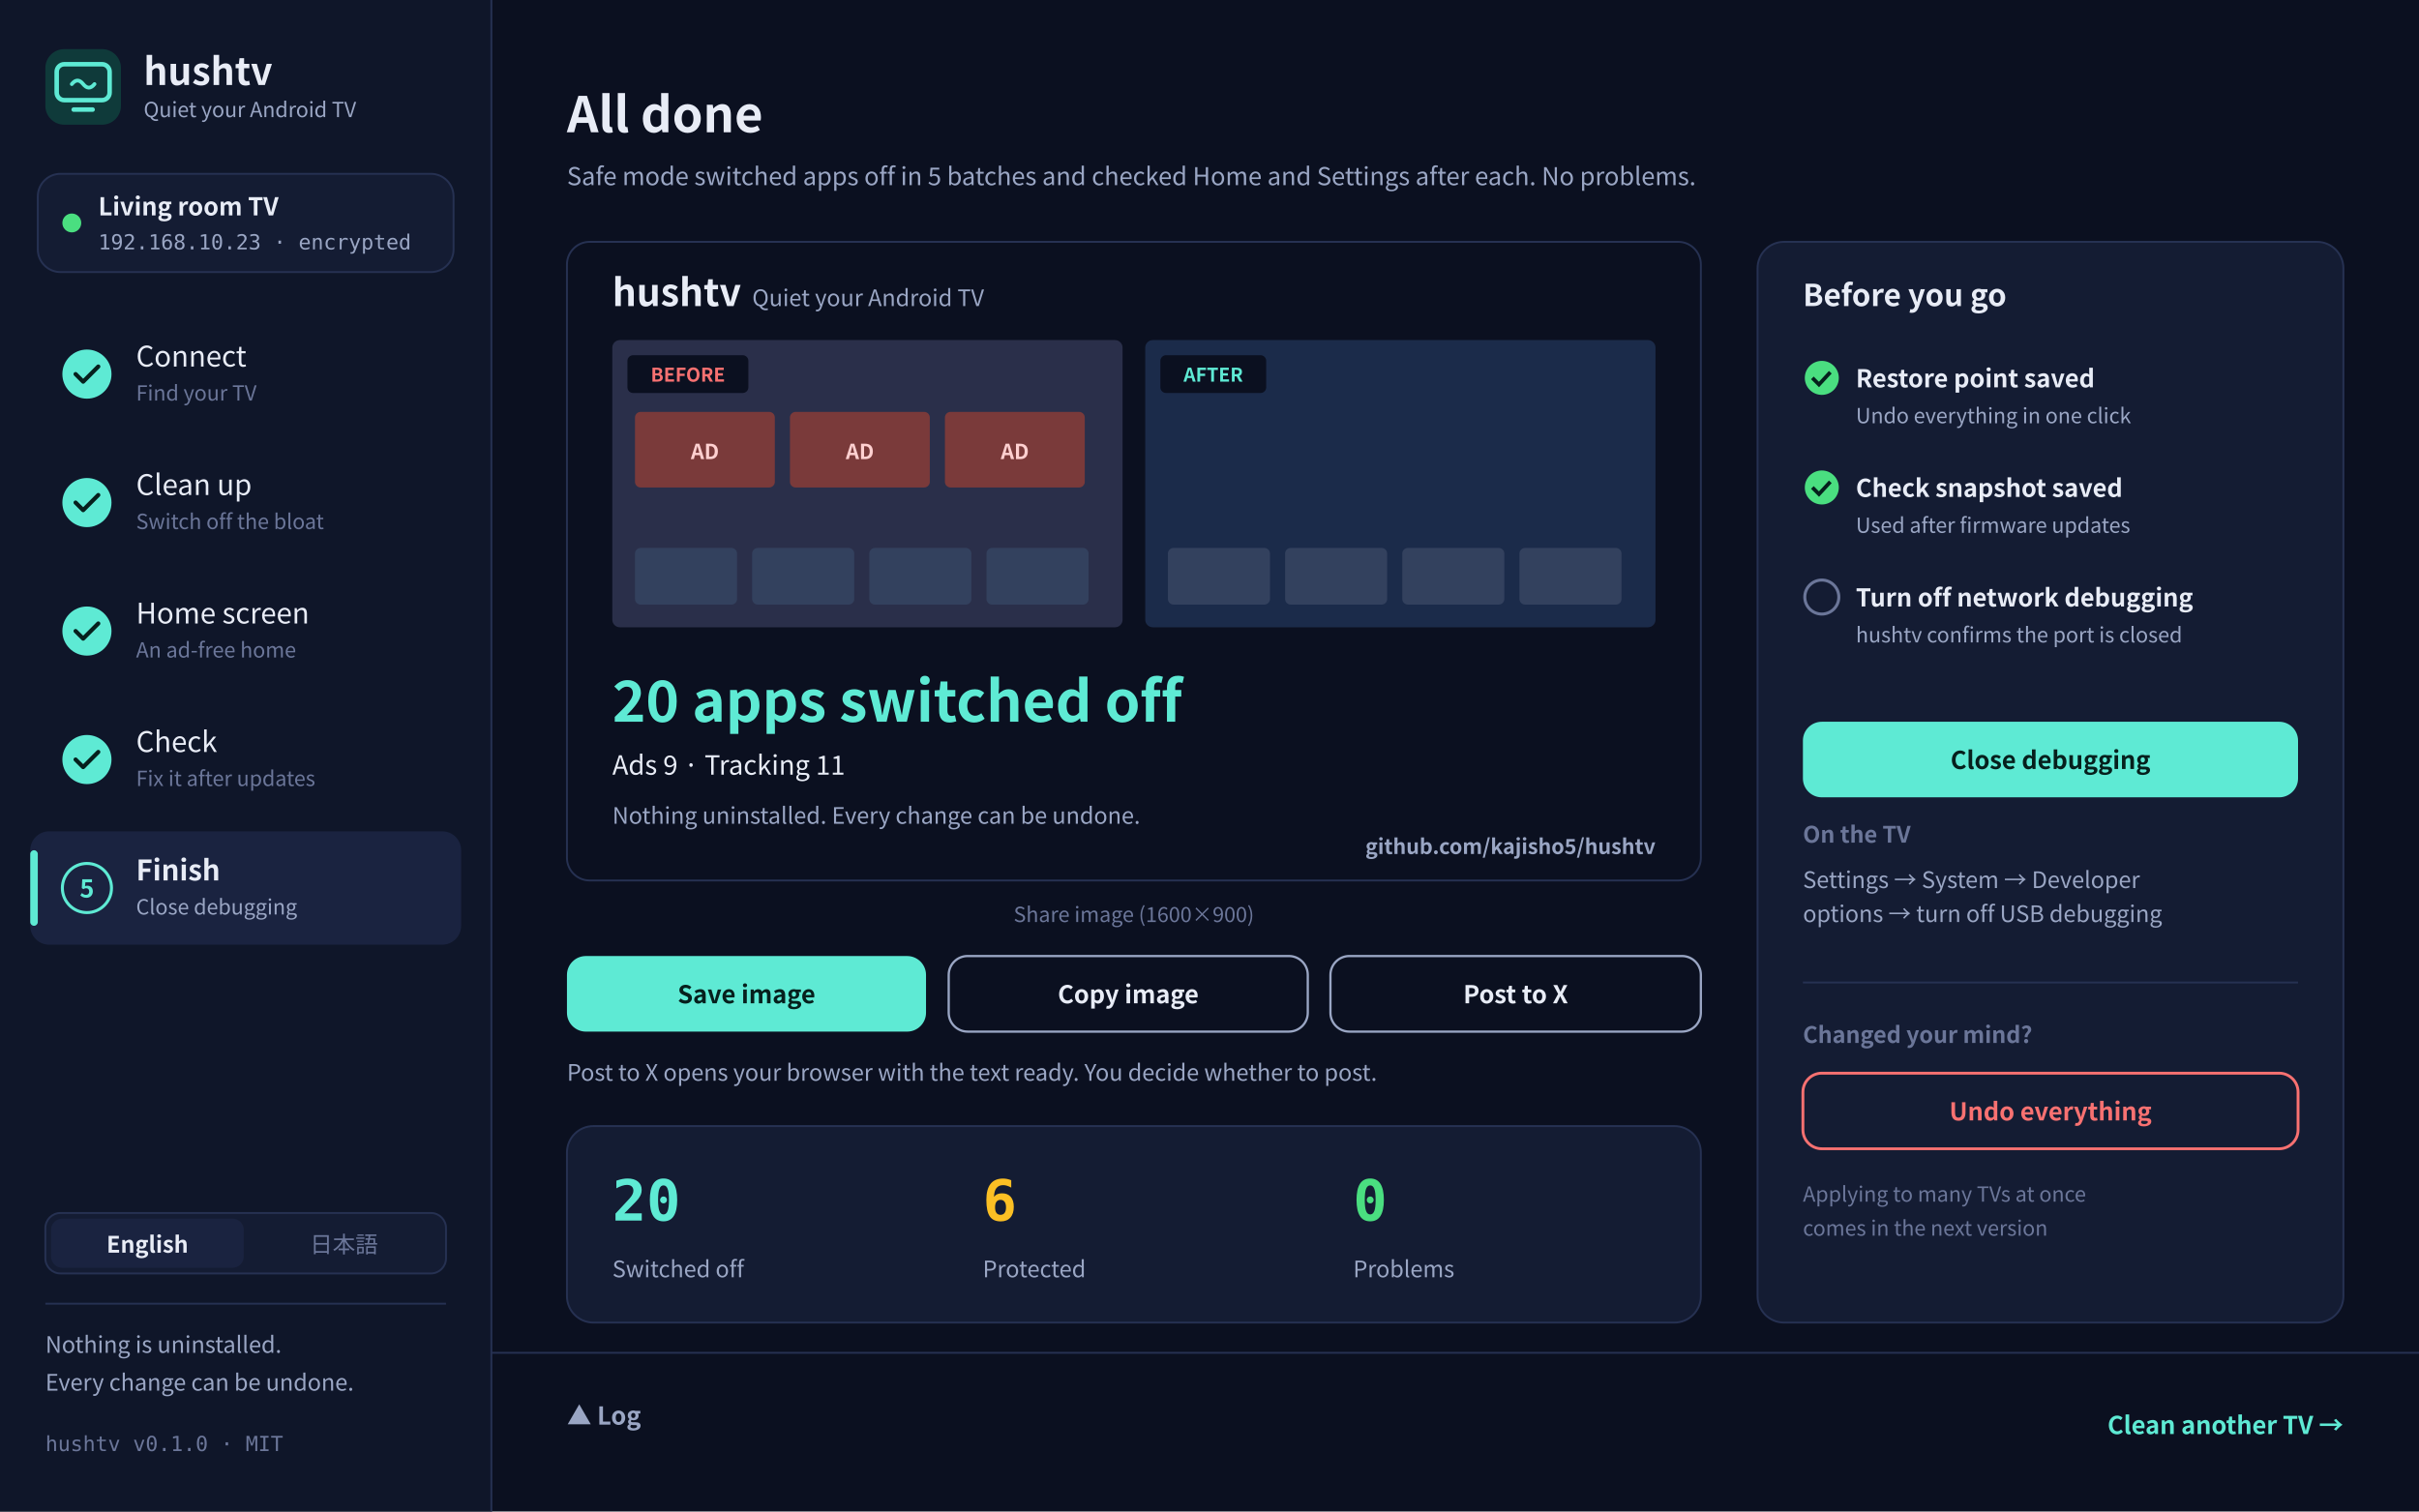
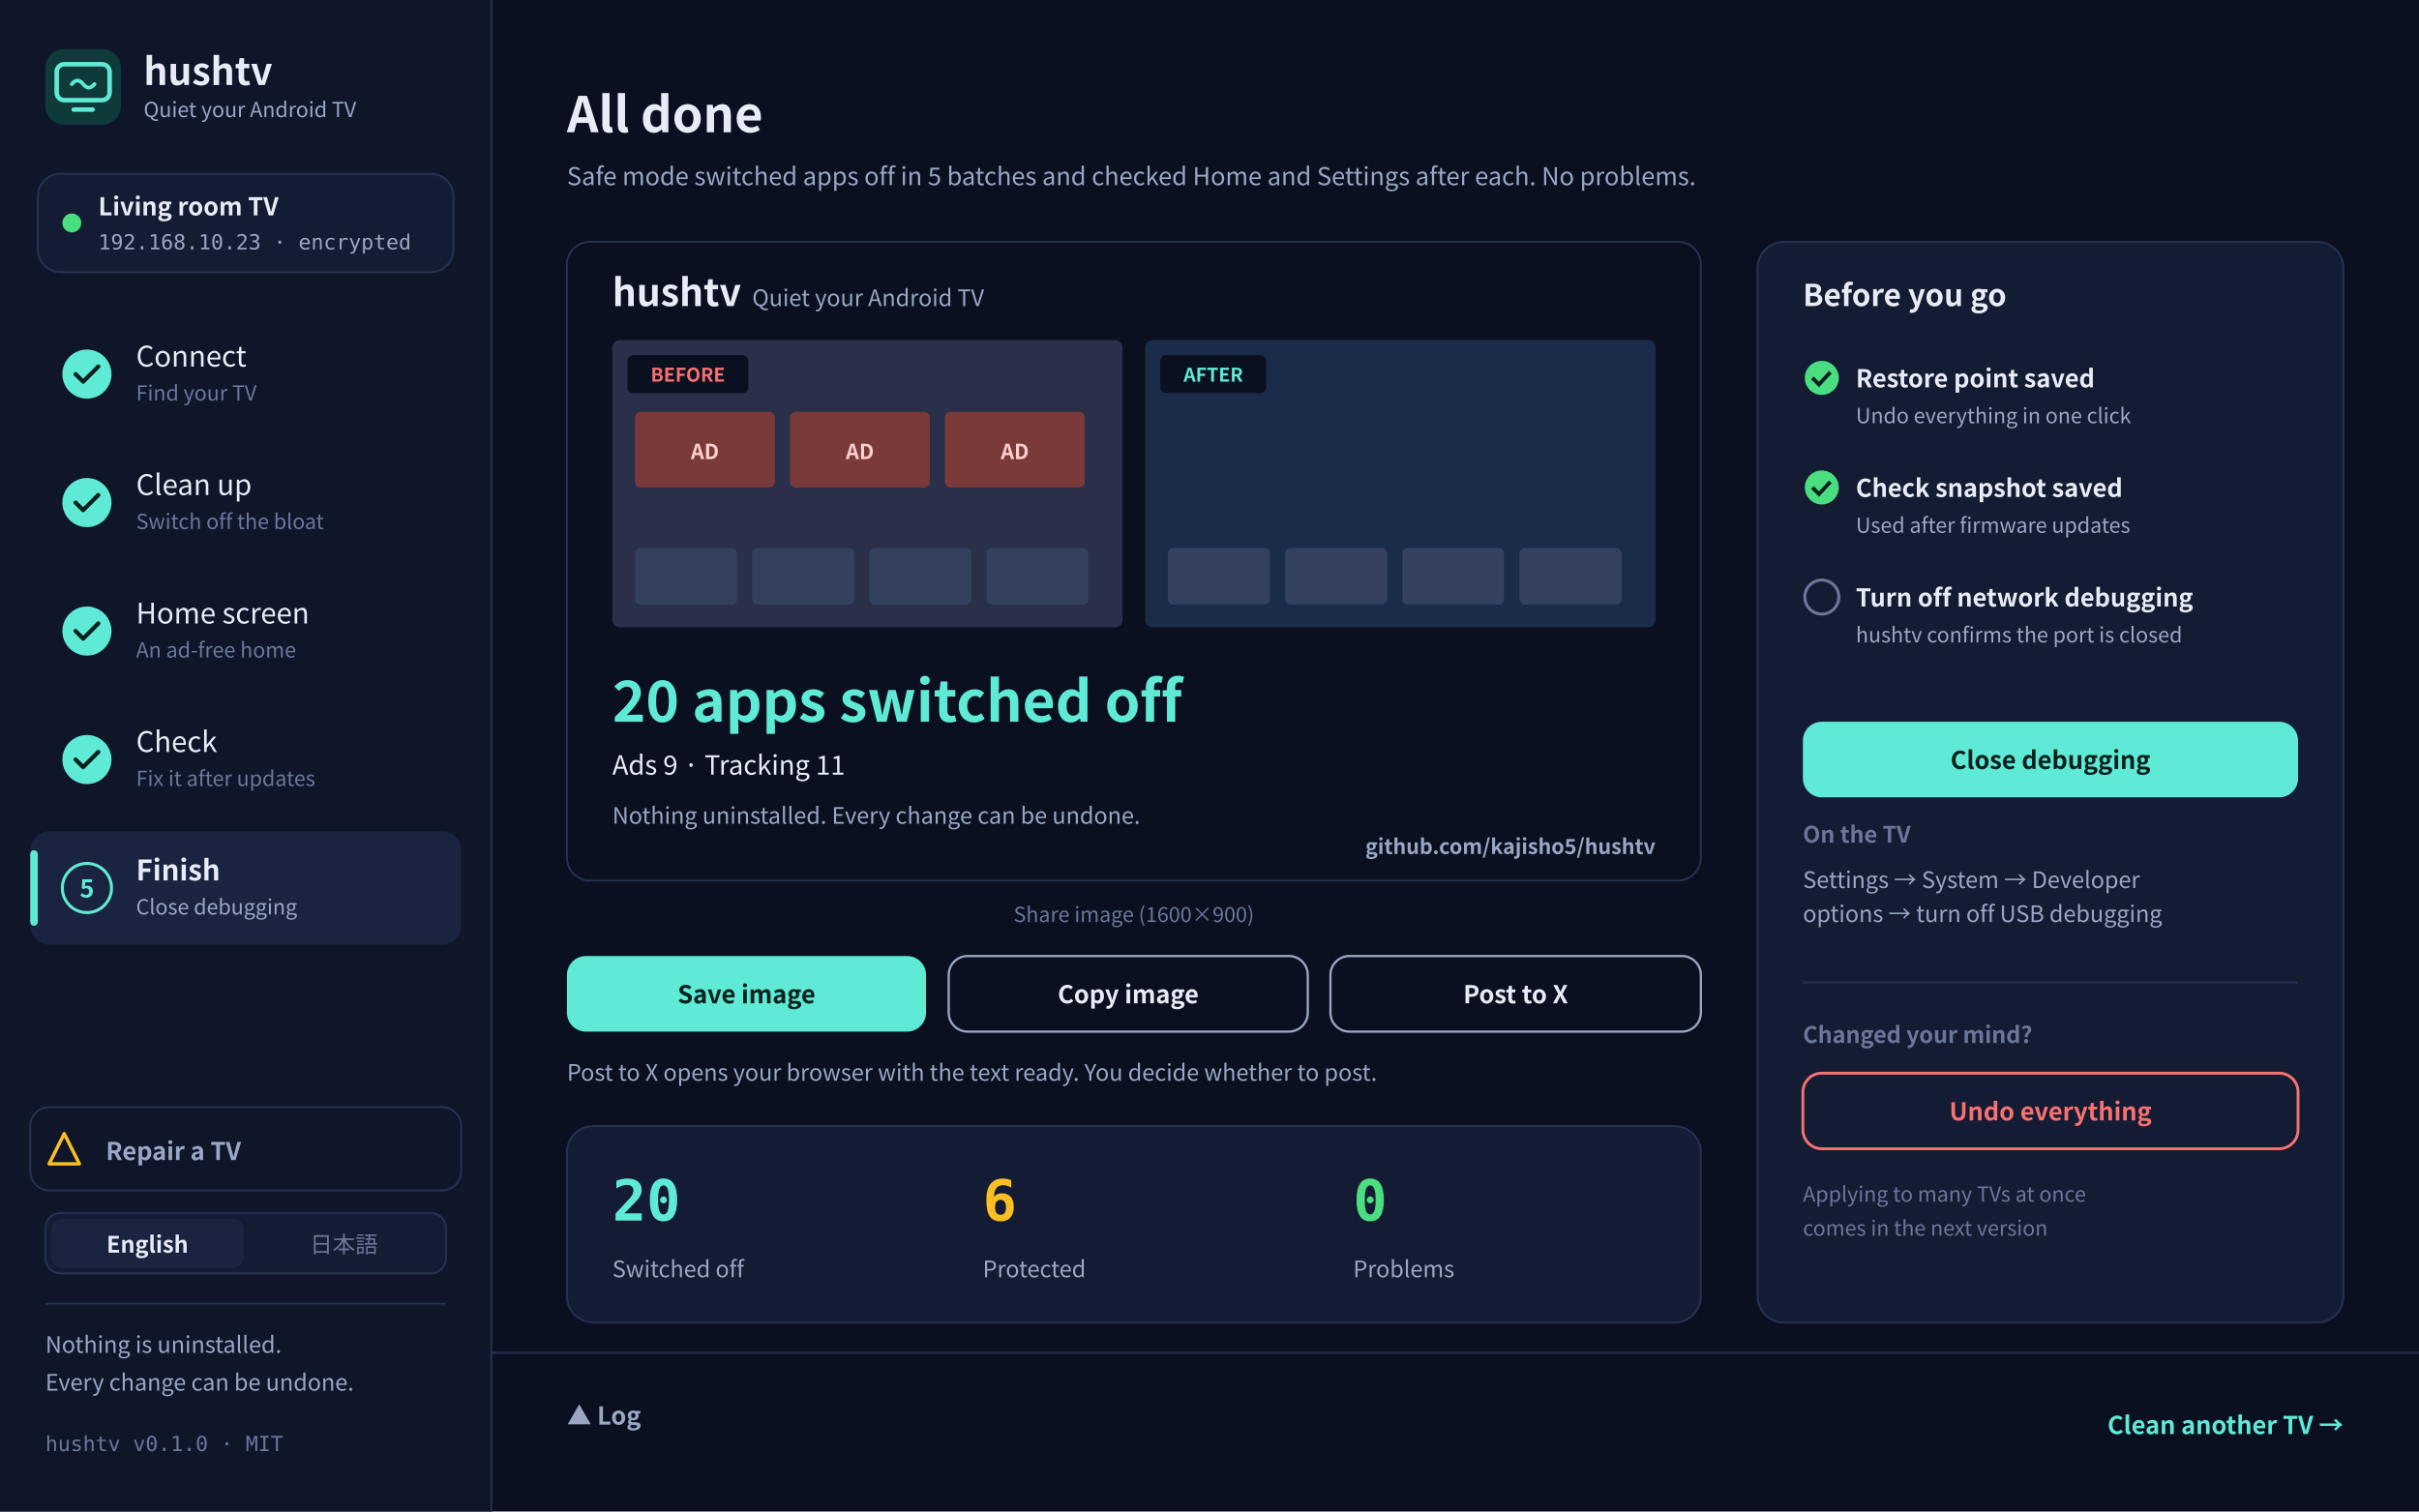
<svg xmlns="http://www.w3.org/2000/svg" width="1280" height="800" viewBox="0 0 1280 800">
  <rect width="1280" height="800" fill="#0B1020" />
  <rect x="0" y="0" width="260" height="800" rx="0" fill="#0F1629" opacity="1" />
  <line x1="260" y1="0" x2="260" y2="800" stroke="#263152" />
  <rect x="24" y="26" width="40" height="40" rx="10" fill="#0F3A3A" opacity="1" />
  <g transform="translate(30,34) scale(1.0)">
    <rect x="0" y="0" width="28" height="19" rx="4" fill="none" stroke="#5EEAD4" stroke-width="2.4" />
    <path d="M9 24h10" stroke="#5EEAD4" stroke-width="2.4" stroke-linecap="round" />
    <path d="M8 10.5c2-2.5 4-2.5 6 0s4 2.5 6 0" stroke="#5EEAD4" stroke-width="2" fill="none" stroke-linecap="round" />
  </g>
  <text x="76" y="45" font-family="'Noto Sans JP','Noto Sans CJK JP','Hiragino Sans','Yu Gothic UI',sans-serif" font-size="20" font-weight="700" fill="#E8ECF6" text-anchor="start" opacity="1">hushtv</text>
  <text x="76" y="62" font-family="'Noto Sans JP','Noto Sans CJK JP','Hiragino Sans','Yu Gothic UI',sans-serif" font-size="11" font-weight="400" fill="#9AA6C4" text-anchor="start" opacity="1">Quiet your Android TV</text>
  <rect x="20" y="92" width="220" height="52" rx="12" fill="#141C33" stroke="#263152" stroke-width="1" opacity="1" />
  <circle cx="38" cy="118" r="5" fill="#4ADE80" />
  <text x="52" y="114" font-family="'Noto Sans JP','Noto Sans CJK JP','Hiragino Sans','Yu Gothic UI',sans-serif" font-size="13" font-weight="600" fill="#E8ECF6" text-anchor="start" opacity="1">Living room TV</text>
  <text x="52" y="132" font-family="'JetBrains Mono','SFMono-Regular',Consolas,monospace" font-size="11" font-weight="400" fill="#9AA6C4" text-anchor="start" opacity="1">192.168.10.23 · encrypted</text>
  <circle cx="46" cy="198" r="13" fill="#5EEAD4" />
  <path d="M40 198l4 4 8-8" stroke="#06201D" stroke-width="2.2" fill="none" stroke-linecap="round" stroke-linejoin="round" />
  <text x="72" y="194" font-family="'Noto Sans JP','Noto Sans CJK JP','Hiragino Sans','Yu Gothic UI',sans-serif" font-size="15" font-weight="500" fill="#E8ECF6" text-anchor="start" opacity="1">Connect</text>
  <text x="72" y="212" font-family="'Noto Sans JP','Noto Sans CJK JP','Hiragino Sans','Yu Gothic UI',sans-serif" font-size="11" font-weight="400" fill="#6B7699" text-anchor="start" opacity="1">Find your TV</text>
  <circle cx="46" cy="266" r="13" fill="#5EEAD4" />
  <path d="M40 266l4 4 8-8" stroke="#06201D" stroke-width="2.2" fill="none" stroke-linecap="round" stroke-linejoin="round" />
  <text x="72" y="262" font-family="'Noto Sans JP','Noto Sans CJK JP','Hiragino Sans','Yu Gothic UI',sans-serif" font-size="15" font-weight="500" fill="#E8ECF6" text-anchor="start" opacity="1">Clean up</text>
  <text x="72" y="280" font-family="'Noto Sans JP','Noto Sans CJK JP','Hiragino Sans','Yu Gothic UI',sans-serif" font-size="11" font-weight="400" fill="#6B7699" text-anchor="start" opacity="1">Switch off the bloat</text>
  <circle cx="46" cy="334" r="13" fill="#5EEAD4" />
  <path d="M40 334l4 4 8-8" stroke="#06201D" stroke-width="2.2" fill="none" stroke-linecap="round" stroke-linejoin="round" />
  <text x="72" y="330" font-family="'Noto Sans JP','Noto Sans CJK JP','Hiragino Sans','Yu Gothic UI',sans-serif" font-size="15" font-weight="500" fill="#E8ECF6" text-anchor="start" opacity="1">Home screen</text>
  <text x="72" y="348" font-family="'Noto Sans JP','Noto Sans CJK JP','Hiragino Sans','Yu Gothic UI',sans-serif" font-size="11" font-weight="400" fill="#6B7699" text-anchor="start" opacity="1">An ad-free home</text>
  <circle cx="46" cy="402" r="13" fill="#5EEAD4" />
  <path d="M40 402l4 4 8-8" stroke="#06201D" stroke-width="2.2" fill="none" stroke-linecap="round" stroke-linejoin="round" />
  <text x="72" y="398" font-family="'Noto Sans JP','Noto Sans CJK JP','Hiragino Sans','Yu Gothic UI',sans-serif" font-size="15" font-weight="500" fill="#E8ECF6" text-anchor="start" opacity="1">Check</text>
  <text x="72" y="416" font-family="'Noto Sans JP','Noto Sans CJK JP','Hiragino Sans','Yu Gothic UI',sans-serif" font-size="11" font-weight="400" fill="#6B7699" text-anchor="start" opacity="1">Fix it after updates</text>
  <rect x="16" y="440" width="228" height="60" rx="10" fill="#1A2340" opacity="1" />
  <rect x="16" y="450" width="4" height="40" rx="2" fill="#5EEAD4" opacity="1" />
  <circle cx="46" cy="470" r="13" fill="none" stroke="#5EEAD4" stroke-width="1.6" />
  <text x="46" y="475" font-family="'Noto Sans JP','Noto Sans CJK JP','Hiragino Sans','Yu Gothic UI',sans-serif" font-size="13" font-weight="700" fill="#5EEAD4" text-anchor="middle" opacity="1">5</text>
  <text x="72" y="466" font-family="'Noto Sans JP','Noto Sans CJK JP','Hiragino Sans','Yu Gothic UI',sans-serif" font-size="15" font-weight="700" fill="#E8ECF6" text-anchor="start" opacity="1">Finish</text>
  <text x="72" y="484" font-family="'Noto Sans JP','Noto Sans CJK JP','Hiragino Sans','Yu Gothic UI',sans-serif" font-size="11" font-weight="400" fill="#9AA6C4" text-anchor="start" opacity="1">Close debugging</text>
+   <rect x="16" y="586" width="228" height="44" rx="10" fill="#0F1629" stroke="#263152" stroke-width="1" opacity="1" />
+   <path d="M34 600l8 16h-16z" fill="none" stroke="#FBBF24" stroke-width="1.8" stroke-linejoin="round" />
+   <text x="56" y="614" font-family="'Noto Sans JP','Noto Sans CJK JP','Hiragino Sans','Yu Gothic UI',sans-serif" font-size="13" font-weight="700" fill="#9AA6C4" text-anchor="start" opacity="1">Repair a TV</text>
  <rect x="24" y="642" width="212" height="32" rx="8" fill="#141C33" stroke="#263152" stroke-width="1" opacity="1" />
  <rect x="27" y="645" width="102" height="26" rx="6" fill="#1A2340" opacity="1" />
  <text x="78" y="663" font-family="'Noto Sans JP','Noto Sans CJK JP','Hiragino Sans','Yu Gothic UI',sans-serif" font-size="12" font-weight="700" fill="#E8ECF6" text-anchor="middle">English</text>
  <text x="182" y="663" font-family="'Noto Sans JP','Noto Sans CJK JP','Hiragino Sans','Yu Gothic UI',sans-serif" font-size="12" font-weight="400" fill="#6B7699" text-anchor="middle">日本語</text>
  <line x1="24" y1="690" x2="236" y2="690" stroke="#263152" />
  <text x="24" y="716" font-family="'Noto Sans JP','Noto Sans CJK JP','Hiragino Sans','Yu Gothic UI',sans-serif" font-size="12" font-weight="400" fill="#9AA6C4" text-anchor="start" opacity="1">Nothing is uninstalled.</text>
  <text x="24" y="736" font-family="'Noto Sans JP','Noto Sans CJK JP','Hiragino Sans','Yu Gothic UI',sans-serif" font-size="12" font-weight="400" fill="#9AA6C4" text-anchor="start" opacity="1">Every change can be undone.</text>
  <text x="24" y="768" font-family="'JetBrains Mono','SFMono-Regular',Consolas,monospace" font-size="11" font-weight="400" fill="#6B7699" text-anchor="start" opacity="1">hushtv v0.1.0 · MIT</text>
  <text x="300" y="70" font-family="'Noto Sans JP','Noto Sans CJK JP','Hiragino Sans','Yu Gothic UI',sans-serif" font-size="26" font-weight="700" fill="#E8ECF6" text-anchor="start" opacity="1">All done</text>
  <text x="300" y="98" font-family="'Noto Sans JP','Noto Sans CJK JP','Hiragino Sans','Yu Gothic UI',sans-serif" font-size="13" font-weight="400" fill="#9AA6C4" text-anchor="start" opacity="1">Safe mode switched apps off in 5 batches and checked Home and Settings after each. No problems.</text>
  <rect x="300" y="128" width="600" height="338" rx="12" fill="#0B1020" stroke="#263152" stroke-width="1" opacity="1" />
  <text x="324" y="162" font-family="'Noto Sans JP','Noto Sans CJK JP','Hiragino Sans','Yu Gothic UI',sans-serif" font-size="20" font-weight="700" fill="#E8ECF6" text-anchor="start" opacity="1">hushtv</text>
  <text x="398" y="162" font-family="'Noto Sans JP','Noto Sans CJK JP','Hiragino Sans','Yu Gothic UI',sans-serif" font-size="12" font-weight="400" fill="#9AA6C4" text-anchor="start" opacity="1">Quiet your Android TV</text>
  <rect x="324" y="180" width="270" height="152" rx="4" fill="#2A2F4A" opacity="1" />
  <rect x="606" y="180" width="270" height="152" rx="4" fill="#1B2B4A" opacity="1" />
  <rect x="336" y="290" width="54" height="30" rx="3" fill="#33415E" opacity="1" />
  <rect x="398" y="290" width="54" height="30" rx="3" fill="#33415E" opacity="1" />
  <rect x="460" y="290" width="54" height="30" rx="3" fill="#33415E" opacity="1" />
  <rect x="522" y="290" width="54" height="30" rx="3" fill="#33415E" opacity="1" />
  <rect x="618" y="290" width="54" height="30" rx="3" fill="#33415E" opacity="1" />
  <rect x="680" y="290" width="54" height="30" rx="3" fill="#33415E" opacity="1" />
  <rect x="742" y="290" width="54" height="30" rx="3" fill="#33415E" opacity="1" />
  <rect x="804" y="290" width="54" height="30" rx="3" fill="#33415E" opacity="1" />
  <rect x="336" y="218" width="74" height="40" rx="3" fill="#7A3A3A" opacity="1" />
  <text x="373" y="243" font-family="'Noto Sans JP','Noto Sans CJK JP','Hiragino Sans','Yu Gothic UI',sans-serif" font-size="11" font-weight="700" fill="#FFD0D0" text-anchor="middle" opacity="1">AD</text>
  <rect x="418" y="218" width="74" height="40" rx="3" fill="#7A3A3A" opacity="1" />
  <text x="455" y="243" font-family="'Noto Sans JP','Noto Sans CJK JP','Hiragino Sans','Yu Gothic UI',sans-serif" font-size="11" font-weight="700" fill="#FFD0D0" text-anchor="middle" opacity="1">AD</text>
  <rect x="500" y="218" width="74" height="40" rx="3" fill="#7A3A3A" opacity="1" />
  <text x="537" y="243" font-family="'Noto Sans JP','Noto Sans CJK JP','Hiragino Sans','Yu Gothic UI',sans-serif" font-size="11" font-weight="700" fill="#FFD0D0" text-anchor="middle" opacity="1">AD</text>
  <rect x="332" y="188" width="64" height="20" rx="3" fill="#0B1020" opacity="1" />
  <text x="364" y="202" font-family="'Noto Sans JP','Noto Sans CJK JP','Hiragino Sans','Yu Gothic UI',sans-serif" font-size="10" font-weight="700" fill="#F87171" text-anchor="middle" opacity="1">BEFORE</text>
  <rect x="614" y="188" width="56" height="20" rx="3" fill="#0B1020" opacity="1" />
  <text x="642" y="202" font-family="'Noto Sans JP','Noto Sans CJK JP','Hiragino Sans','Yu Gothic UI',sans-serif" font-size="10" font-weight="700" fill="#5EEAD4" text-anchor="middle" opacity="1">AFTER</text>
  <text x="324" y="382" font-family="'Noto Sans JP','Noto Sans CJK JP','Hiragino Sans','Yu Gothic UI',sans-serif" font-size="30" font-weight="700" fill="#5EEAD4" text-anchor="start" opacity="1">20 apps switched off</text>
  <text x="324" y="410" font-family="'Noto Sans JP','Noto Sans CJK JP','Hiragino Sans','Yu Gothic UI',sans-serif" font-size="14" font-weight="400" fill="#E8ECF6" text-anchor="start" opacity="1">Ads 9  ·  Tracking 11</text>
  <text x="324" y="436" font-family="'Noto Sans JP','Noto Sans CJK JP','Hiragino Sans','Yu Gothic UI',sans-serif" font-size="12" font-weight="400" fill="#9AA6C4" text-anchor="start" opacity="1">Nothing uninstalled. Every change can be undone.</text>
  <text x="876" y="452" font-family="'Noto Sans JP','Noto Sans CJK JP','Hiragino Sans','Yu Gothic UI',sans-serif" font-size="11" font-weight="700" fill="#9AA6C4" text-anchor="end" opacity="1">github.com/kajisho5/hushtv</text>
  <text x="600" y="488" font-family="'Noto Sans JP','Noto Sans CJK JP','Hiragino Sans','Yu Gothic UI',sans-serif" font-size="11" font-weight="400" fill="#6B7699" text-anchor="middle" opacity="1">Share image (1600×900)</text>
  <rect x="300" y="506" width="190" height="40" rx="10" fill="#5EEAD4" opacity="1" />
  <text x="395.0" y="531.0" font-family="'Noto Sans JP','Noto Sans CJK JP','Hiragino Sans','Yu Gothic UI',sans-serif" font-size="13" font-weight="700" fill="#06201D" text-anchor="middle" opacity="1">Save image</text>
  <rect x="502" y="506" width="190" height="40" rx="10" fill="none" stroke="#9AA6C4" stroke-width="1.2" opacity="1" />
  <text x="597.0" y="531.0" font-family="'Noto Sans JP','Noto Sans CJK JP','Hiragino Sans','Yu Gothic UI',sans-serif" font-size="13" font-weight="600" fill="#E8ECF6" text-anchor="middle" opacity="1">Copy image</text>
  <rect x="704" y="506" width="196" height="40" rx="10" fill="none" stroke="#9AA6C4" stroke-width="1.2" opacity="1" />
  <text x="802.0" y="531.0" font-family="'Noto Sans JP','Noto Sans CJK JP','Hiragino Sans','Yu Gothic UI',sans-serif" font-size="13" font-weight="600" fill="#E8ECF6" text-anchor="middle" opacity="1">Post to X</text>
  <text x="300" y="572" font-family="'Noto Sans JP','Noto Sans CJK JP','Hiragino Sans','Yu Gothic UI',sans-serif" font-size="12" font-weight="400" fill="#9AA6C4" text-anchor="start" opacity="1">Post to X opens your browser with the text ready. You decide whether to post.</text>
  <rect x="300" y="596" width="600" height="104" rx="14" fill="#141C33" stroke="#263152" stroke-width="1" opacity="1" />
  <text x="324" y="646" font-family="'JetBrains Mono','SFMono-Regular',Consolas,monospace" font-size="30" font-weight="700" fill="#5EEAD4" text-anchor="start" opacity="1">20</text>
  <text x="324" y="676" font-family="'Noto Sans JP','Noto Sans CJK JP','Hiragino Sans','Yu Gothic UI',sans-serif" font-size="12" font-weight="400" fill="#9AA6C4" text-anchor="start" opacity="1">Switched off</text>
  <text x="520" y="646" font-family="'JetBrains Mono','SFMono-Regular',Consolas,monospace" font-size="30" font-weight="700" fill="#FBBF24" text-anchor="start" opacity="1">6</text>
  <text x="520" y="676" font-family="'Noto Sans JP','Noto Sans CJK JP','Hiragino Sans','Yu Gothic UI',sans-serif" font-size="12" font-weight="400" fill="#9AA6C4" text-anchor="start" opacity="1">Protected</text>
  <text x="716" y="646" font-family="'JetBrains Mono','SFMono-Regular',Consolas,monospace" font-size="30" font-weight="700" fill="#4ADE80" text-anchor="start" opacity="1">0</text>
  <text x="716" y="676" font-family="'Noto Sans JP','Noto Sans CJK JP','Hiragino Sans','Yu Gothic UI',sans-serif" font-size="12" font-weight="400" fill="#9AA6C4" text-anchor="start" opacity="1">Problems</text>
  <rect x="930" y="128" width="310" height="572" rx="14" fill="#141C33" stroke="#263152" stroke-width="1" opacity="1" />
  <text x="954" y="162" font-family="'Noto Sans JP','Noto Sans CJK JP','Hiragino Sans','Yu Gothic UI',sans-serif" font-size="16" font-weight="700" fill="#E8ECF6" text-anchor="start" opacity="1">Before you go</text>
  <circle cx="964" cy="200" r="9" fill="#4ADE80" />
  <path d="M959 200l3.5 3.5 6-6.5" stroke="#06201D" stroke-width="2" fill="none" />
  <text x="982" y="205" font-family="'Noto Sans JP','Noto Sans CJK JP','Hiragino Sans','Yu Gothic UI',sans-serif" font-size="13" font-weight="600" fill="#E8ECF6" text-anchor="start" opacity="1">Restore point saved</text>
  <text x="982" y="224" font-family="'Noto Sans JP','Noto Sans CJK JP','Hiragino Sans','Yu Gothic UI',sans-serif" font-size="11" font-weight="400" fill="#9AA6C4" text-anchor="start" opacity="1">Undo everything in one click</text>
  <circle cx="964" cy="258" r="9" fill="#4ADE80" />
  <path d="M959 258l3.5 3.5 6-6.5" stroke="#06201D" stroke-width="2" fill="none" />
  <text x="982" y="263" font-family="'Noto Sans JP','Noto Sans CJK JP','Hiragino Sans','Yu Gothic UI',sans-serif" font-size="13" font-weight="600" fill="#E8ECF6" text-anchor="start" opacity="1">Check snapshot saved</text>
  <text x="982" y="282" font-family="'Noto Sans JP','Noto Sans CJK JP','Hiragino Sans','Yu Gothic UI',sans-serif" font-size="11" font-weight="400" fill="#9AA6C4" text-anchor="start" opacity="1">Used after firmware updates</text>
  <circle cx="964" cy="316" r="9" fill="none" stroke="#6B7699" stroke-width="1.6" />
  <text x="982" y="321" font-family="'Noto Sans JP','Noto Sans CJK JP','Hiragino Sans','Yu Gothic UI',sans-serif" font-size="13" font-weight="600" fill="#E8ECF6" text-anchor="start" opacity="1">Turn off network debugging</text>
  <text x="982" y="340" font-family="'Noto Sans JP','Noto Sans CJK JP','Hiragino Sans','Yu Gothic UI',sans-serif" font-size="11" font-weight="400" fill="#9AA6C4" text-anchor="start" opacity="1">hushtv confirms the port is closed</text>
  <rect x="954" y="382" width="262" height="40" rx="10" fill="#5EEAD4" opacity="1" />
  <text x="1085.0" y="407.0" font-family="'Noto Sans JP','Noto Sans CJK JP','Hiragino Sans','Yu Gothic UI',sans-serif" font-size="13" font-weight="700" fill="#06201D" text-anchor="middle" opacity="1">Close debugging</text>
  <text x="954" y="446" font-family="'Noto Sans JP','Noto Sans CJK JP','Hiragino Sans','Yu Gothic UI',sans-serif" font-size="12" font-weight="600" fill="#6B7699" text-anchor="start" opacity="1">On the TV</text>
  <text x="954" y="470" font-family="'Noto Sans JP','Noto Sans CJK JP','Hiragino Sans','Yu Gothic UI',sans-serif" font-size="12" font-weight="400" fill="#9AA6C4" text-anchor="start" opacity="1">Settings → System → Developer</text>
  <text x="954" y="488" font-family="'Noto Sans JP','Noto Sans CJK JP','Hiragino Sans','Yu Gothic UI',sans-serif" font-size="12" font-weight="400" fill="#9AA6C4" text-anchor="start" opacity="1">options → turn off USB debugging</text>
  <line x1="954" y1="520" x2="1216" y2="520" stroke="#263152" />
  <text x="954" y="552" font-family="'Noto Sans JP','Noto Sans CJK JP','Hiragino Sans','Yu Gothic UI',sans-serif" font-size="12" font-weight="600" fill="#6B7699" text-anchor="start" opacity="1">Changed your mind?</text>
  <rect x="954" y="568" width="262" height="40" rx="10" fill="none" stroke="#F87171" stroke-width="1.5" opacity="1" />
  <text x="1085.0" y="593.0" font-family="'Noto Sans JP','Noto Sans CJK JP','Hiragino Sans','Yu Gothic UI',sans-serif" font-size="13" font-weight="600" fill="#F87171" text-anchor="middle" opacity="1">Undo everything</text>
  <text x="954" y="636" font-family="'Noto Sans JP','Noto Sans CJK JP','Hiragino Sans','Yu Gothic UI',sans-serif" font-size="11" font-weight="400" fill="#6B7699" text-anchor="start" opacity="1">Applying to many TVs at once</text>
  <text x="954" y="654" font-family="'Noto Sans JP','Noto Sans CJK JP','Hiragino Sans','Yu Gothic UI',sans-serif" font-size="11" font-weight="400" fill="#6B7699" text-anchor="start" opacity="1">comes in the next version</text>
  <line x1="260" y1="716" x2="1280" y2="716" stroke="#263152" />
  <text x="300" y="754" font-family="'Noto Sans JP','Noto Sans CJK JP','Hiragino Sans','Yu Gothic UI',sans-serif" font-size="13" font-weight="600" fill="#9AA6C4" text-anchor="start" opacity="1">▲ Log</text>
  <text x="1240" y="759" font-family="'Noto Sans JP','Noto Sans CJK JP','Hiragino Sans','Yu Gothic UI',sans-serif" font-size="13" font-weight="600" fill="#5EEAD4" text-anchor="end" opacity="1">Clean another TV →</text>
</svg>
